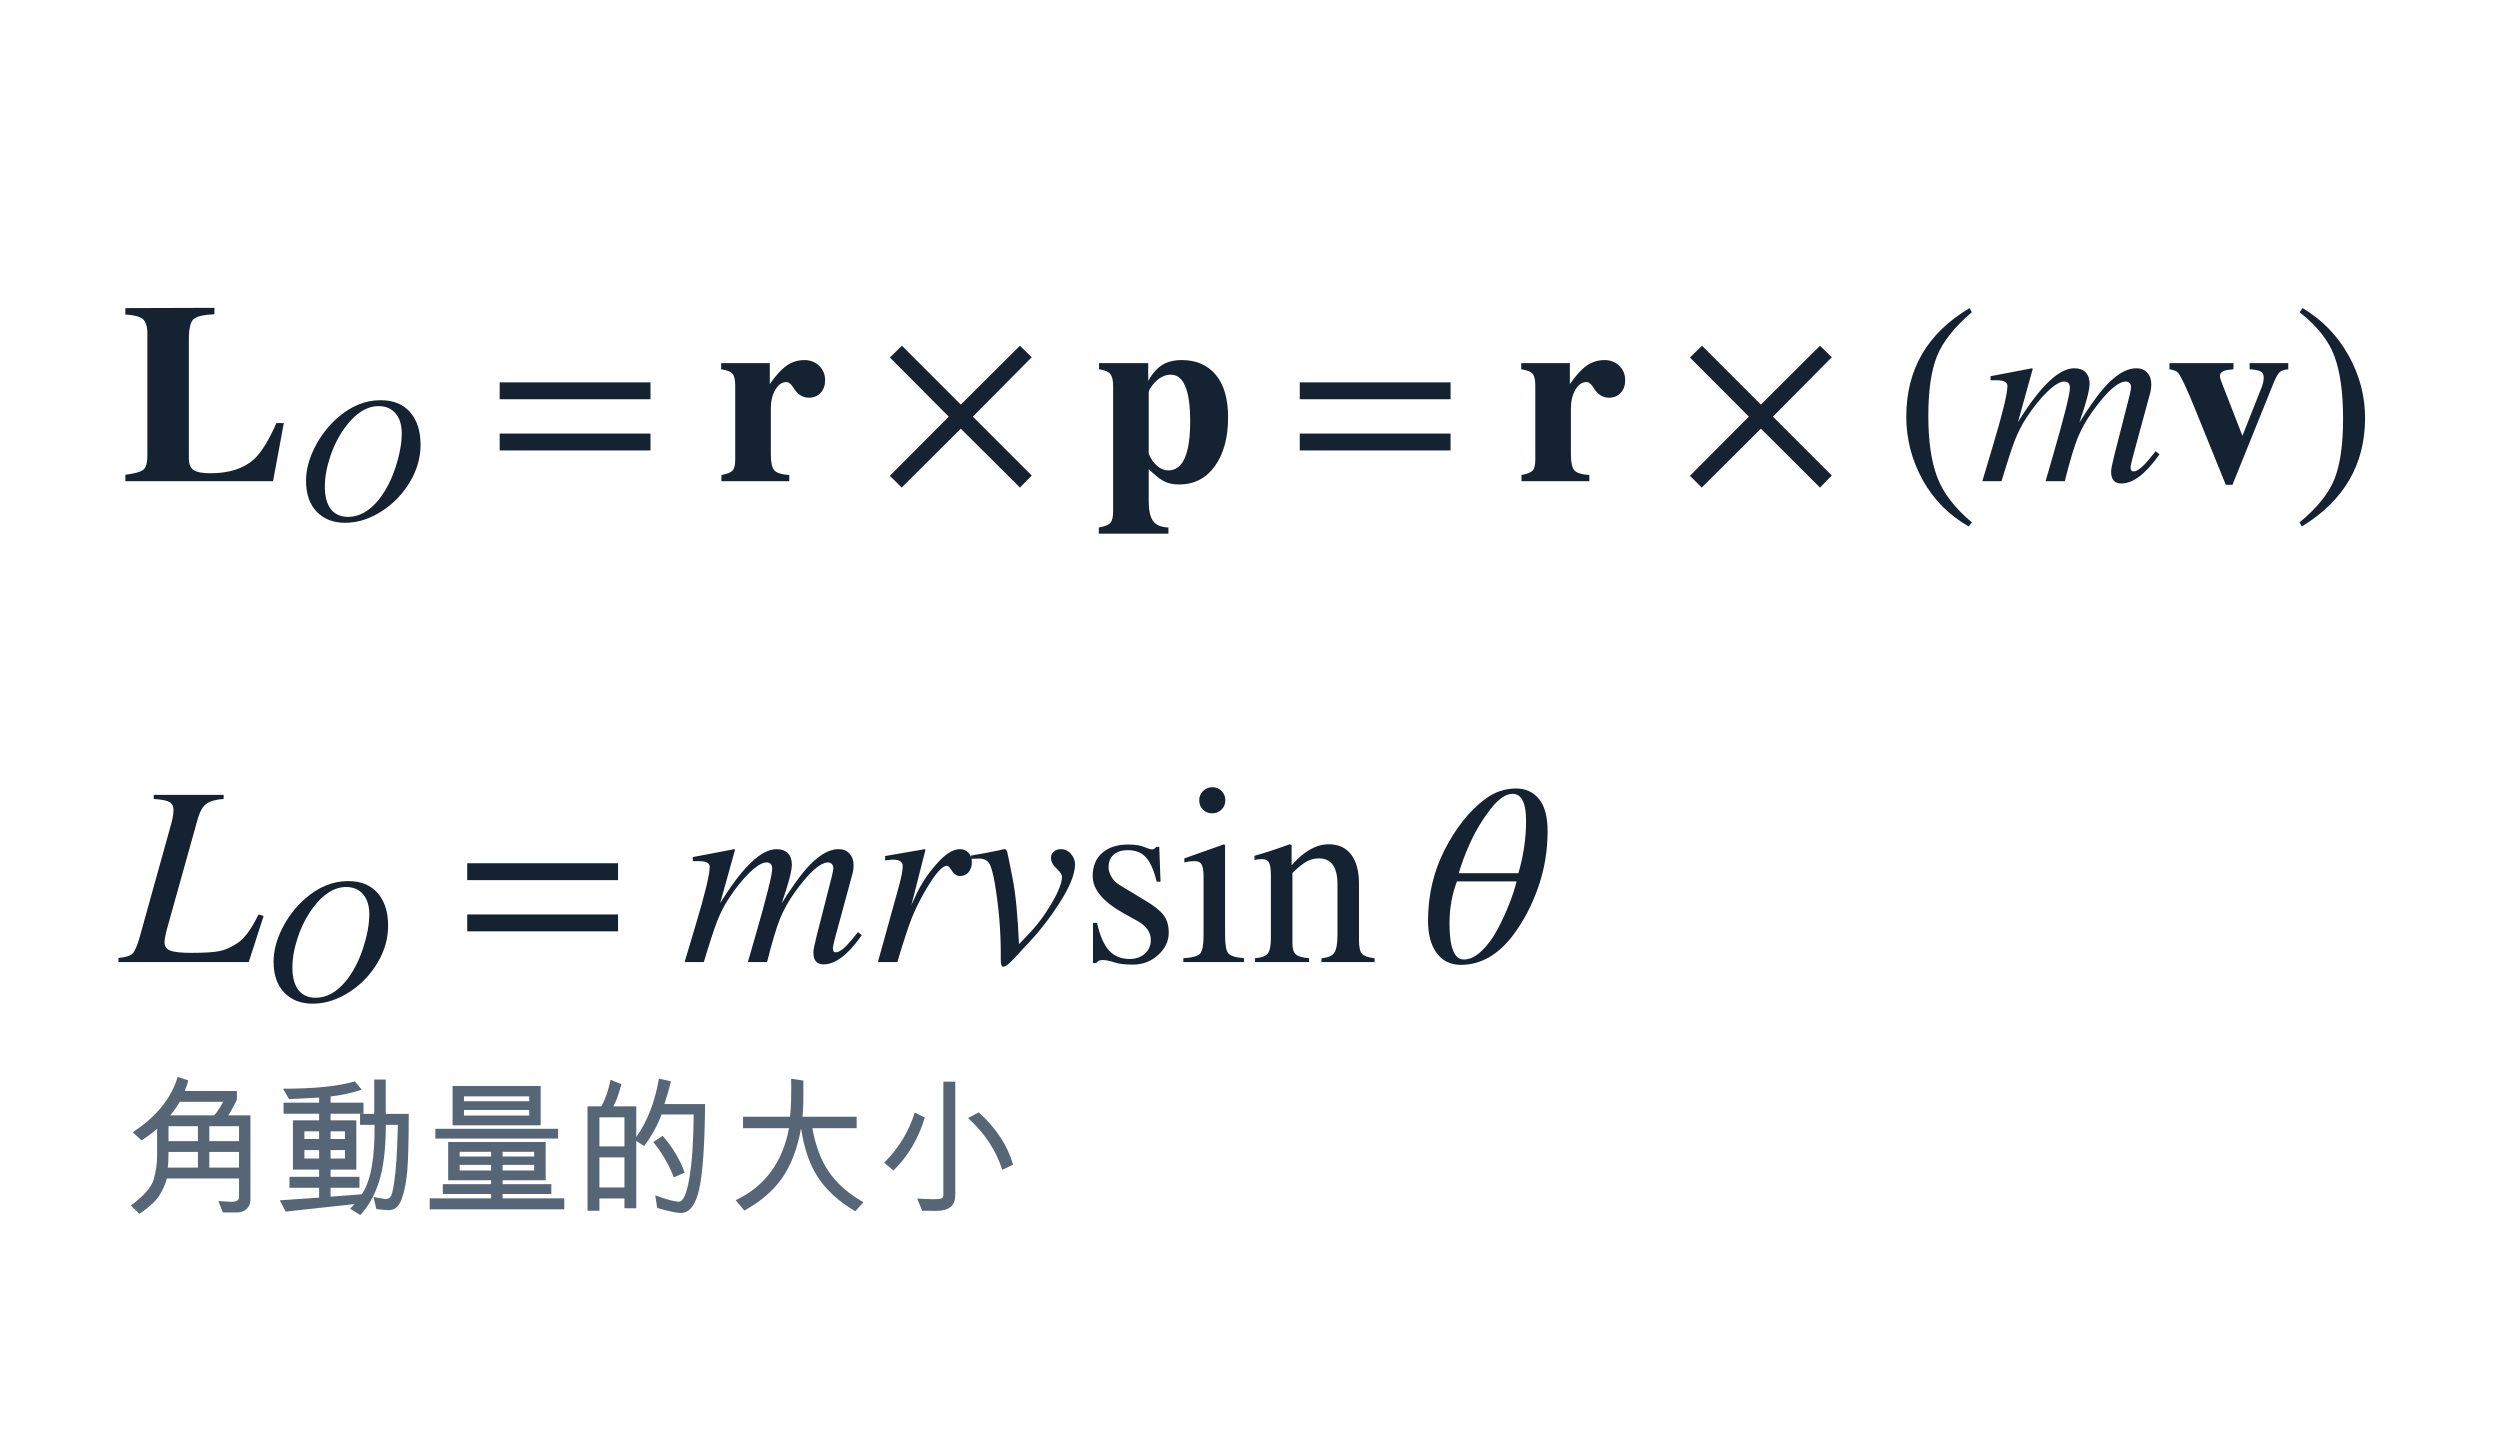
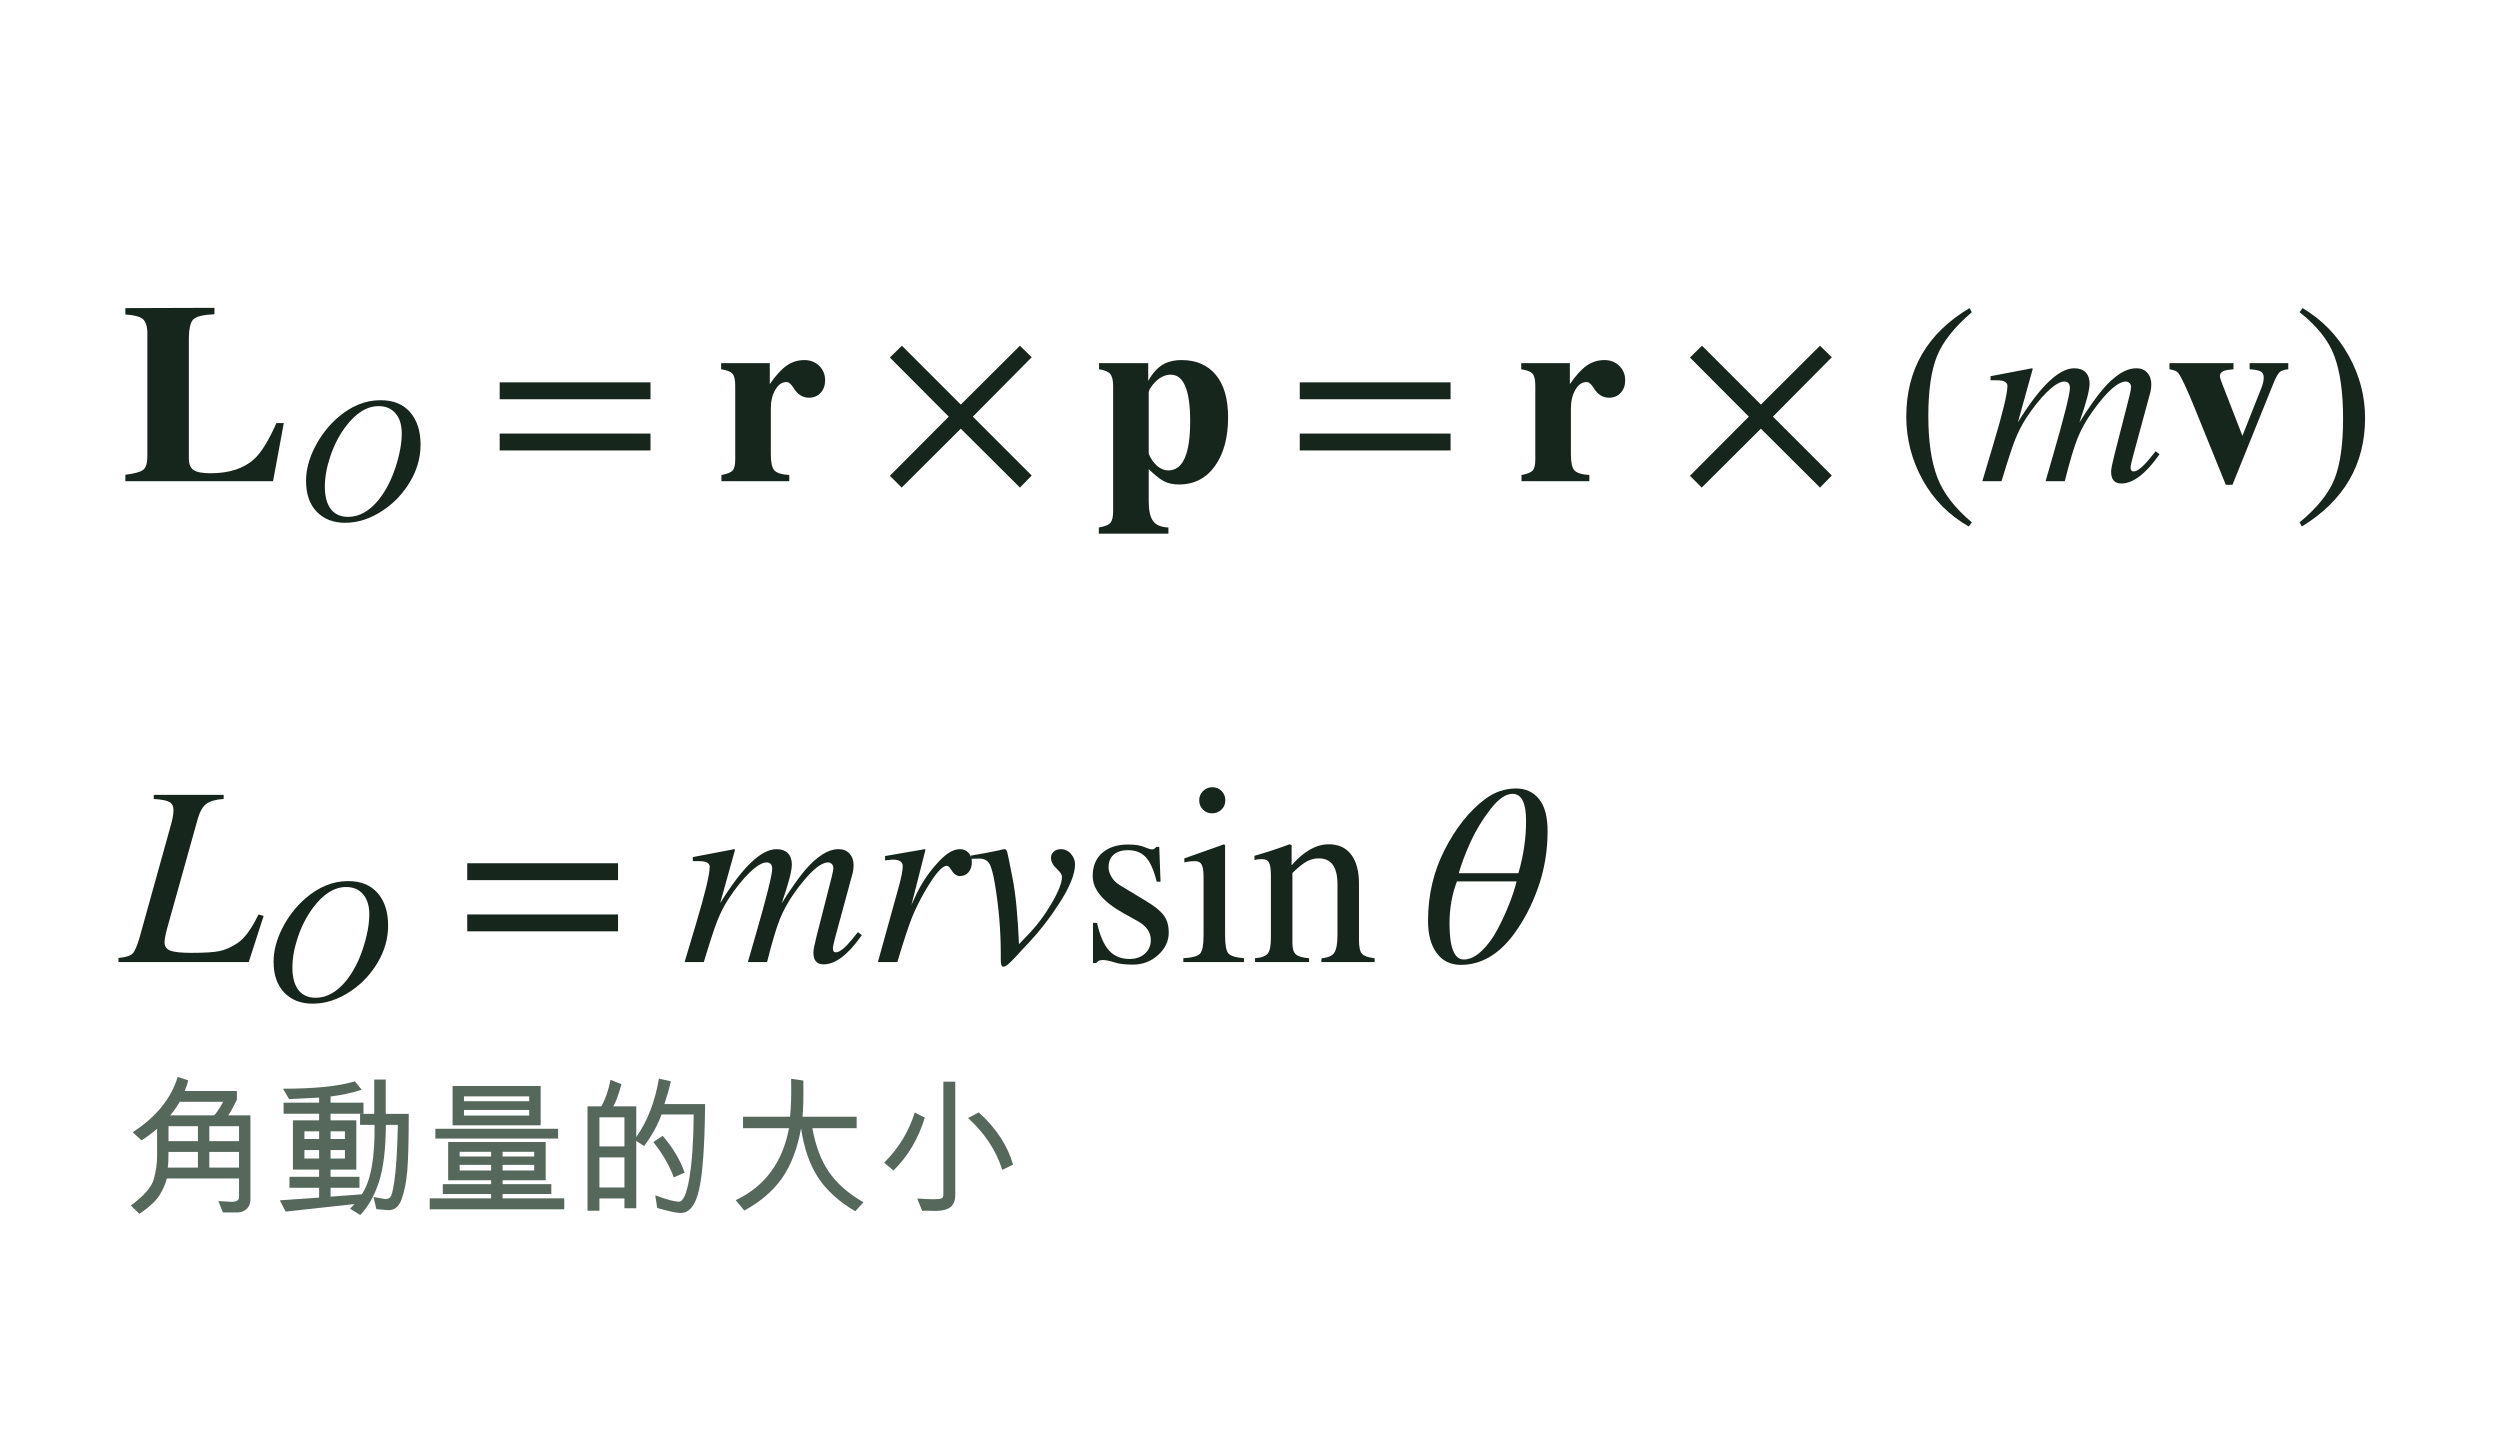
<svg xmlns="http://www.w3.org/2000/svg" xmlns:xlink="http://www.w3.org/1999/xlink" width="166pt" height="95pt" viewBox="0 0 166 95" version="1.1" role="img">
  <defs>
    <style type="text/css">*{stroke-linejoin: round; stroke-linecap: butt}</style>
  </defs>
  <g id="figure_1">
    <g id="patch_1">
      <path d="M 0 95  L 166 95  L 166 0  L 0 0  L 0 95  z " style="fill: none" />
    </g>
    <g id="text_1">
-       <g style="fill: #152231" transform="translate(8 32) scale(0.17 -0.17)">
+       <g style="fill: #16261C" transform="translate(8 32) scale(0.17 -0.17)">
        <defs>
          <path id="STIXGeneral-Bold-2f" d="M 4083 1453  L 3814 0  L 122 0  L 122 160  Q 474 205 573 288  Q 672 371 672 627  L 672 3686  Q 672 3955 560 4051  Q 448 4147 122 4166  L 122 4326  L 2349 4333  L 2349 4173  Q 1933 4154 1821 4045  Q 1709 3936 1709 3539  L 1709 570  Q 1709 358 1827 278  Q 1946 198 2253 198  Q 2950 198 3341 550  Q 3610 800 3898 1453  L 4083 1453  z " transform="scale(0.015625)" />
          <path id="STIXGeneral-Italic-32" d="M 4474 2675  Q 4474 1990 4106 1363  Q 3738 736 3149 339  Q 2477 -115 1779 -115  Q 1146 -115 765 281  Q 384 678 384 1382  Q 384 1965 697 2582  Q 1011 3200 1517 3642  Q 2234 4262 3034 4262  Q 3718 4269 4096 3840  Q 4474 3411 4474 2675  z M 3802 3078  Q 3802 3533 3581 3792  Q 3360 4051 2976 4051  Q 2342 4051 1786 3302  Q 1446 2842 1251 2259  Q 1056 1677 1056 1178  Q 1056 653 1270 374  Q 1485 96 1888 96  Q 2477 96 2976 704  Q 3354 1178 3578 1862  Q 3802 2547 3802 3078  z " transform="scale(0.015625)" />
          <path id="STIXGeneral-Regular-20" d="M 4077 2048  L 307 2048  L 307 2470  L 4077 2470  L 4077 2048  z M 4077 768  L 307 768  L 307 1190  L 4077 1190  L 4077 768  z " transform="scale(0.015625)" />
          <path id="STIXGeneral-Bold-55" d="M 1395 2950  L 1395 2426  Q 1619 2752 1817 2889  Q 2016 3027 2259 3027  Q 2483 3027 2630 2883  Q 2778 2739 2778 2522  Q 2778 2330 2666 2208  Q 2554 2086 2374 2086  Q 2138 2086 1990 2330  Q 1901 2477 1811 2477  Q 1645 2477 1533 2285  Q 1421 2093 1421 1811  L 1421 678  Q 1421 371 1507 272  Q 1594 173 1882 154  L 1882 0  L 186 0  L 186 154  Q 397 192 464 265  Q 531 339 531 538  L 531 2387  Q 531 2611 460 2688  Q 390 2765 179 2797  L 179 2950  L 1395 2950  z " transform="scale(0.015625)" />
          <path id="STIXGeneral-Regular-99" d="M 3821 141  L 3526 -160  L 2048 1312  L 570 -160  L 275 134  L 1747 1613  L 275 3091  L 576 3386  L 2048 1914  L 3526 3386  L 3821 3098  L 2349 1613  L 3821 141  z " transform="scale(0.015625)" />
          <path id="STIXGeneral-Bold-53" d="M 1357 2950  L 1357 2509  Q 1517 2790 1712 2908  Q 1907 3027 2195 3027  Q 2739 3027 3046 2659  Q 3354 2291 3354 1594  Q 3354 838 3024 377  Q 2694 -83 2125 -83  Q 1907 -83 1753 -3  Q 1600 77 1370 301  L 1370 -506  Q 1370 -838 1475 -992  Q 1581 -1146 1862 -1158  L 1862 -1312  L 122 -1312  L 122 -1158  Q 346 -1120 413 -1040  Q 480 -960 480 -755  L 480 2381  Q 480 2592 409 2678  Q 339 2765 128 2797  L 128 2950  L 1357 2950  z M 1370 2214  L 1370 685  Q 1446 499 1577 384  Q 1709 269 1862 269  Q 2406 269 2406 1498  Q 2406 2662 1920 2662  Q 1683 2662 1485 2426  Q 1370 2291 1370 2214  z " transform="scale(0.015625)" />
          <path id="STIXGeneral-Regular-b" d="M 1946 -1030  L 1869 -1133  Q 1126 -710 716 32  Q 307 774 307 1613  Q 307 3386 1888 4326  L 1946 4224  Q 1293 3667 1075 3126  Q 858 2586 858 1632  Q 858 685 1082 96  Q 1306 -493 1946 -1030  z " transform="scale(0.015625)" />
          <path id="STIXGeneral-Italic-50" d="M 4506 672  L 4474 627  Q 3981 -58 3552 -58  Q 3296 -58 3296 237  Q 3296 333 3379 659  L 3750 2112  Q 3795 2291 3795 2355  Q 3795 2413 3756 2451  Q 3718 2490 3667 2490  Q 3366 2490 2829 1741  Q 2592 1408 2457 1072  Q 2323 736 2138 0  L 1658 0  L 1830 595  Q 2266 2099 2266 2330  Q 2266 2490 2125 2490  Q 1965 2490 1702 2237  Q 1440 1984 1171 1574  Q 1011 1325 899 1043  Q 787 762 557 0  L 77 0  L 352 922  Q 704 2093 704 2381  Q 704 2522 442 2522  L 282 2522  L 282 2624  L 1318 2822  L 1338 2810  L 966 1472  Q 1798 2822 2374 2822  Q 2560 2822 2659 2720  Q 2758 2618 2758 2438  Q 2758 2195 2502 1466  Q 2842 2003 3069 2275  Q 3296 2547 3526 2694  Q 3731 2822 3930 2822  Q 4102 2822 4201 2710  Q 4301 2598 4301 2419  Q 4301 2336 4282 2240  L 3846 634  Q 3782 390 3782 346  Q 3782 243 3859 243  Q 4000 243 4275 582  L 4410 749  L 4506 672  z " transform="scale(0.015625)" />
          <path id="STIXGeneral-Bold-59" d="M 3104 2950  L 3104 2797  Q 2950 2784 2886 2723  Q 2822 2662 2733 2445  L 1709 -90  L 1542 -90  L 774 1805  Q 474 2547 352 2707  Q 301 2771 134 2797  L 134 2950  L 1734 2950  L 1734 2797  L 1619 2784  Q 1395 2758 1395 2630  Q 1395 2573 1453 2432  L 1958 1133  L 2419 2298  Q 2490 2464 2490 2586  Q 2490 2701 2416 2742  Q 2342 2784 2138 2797  L 2138 2950  L 3104 2950  z " transform="scale(0.015625)" />
          <path id="STIXGeneral-Regular-c" d="M 186 4224  L 262 4326  Q 992 3891 1408 3148  Q 1824 2406 1824 1581  Q 1824 -166 243 -1133  L 186 -1030  Q 845 -486 1059 54  Q 1274 595 1274 1562  Q 1274 2534 1059 3120  Q 845 3706 186 4224  z " transform="scale(0.015625)" />
        </defs>
        <use xlink:href="#STIXGeneral-Bold-2f" transform="translate(0 0.296875)" />
        <use xlink:href="#STIXGeneral-Italic-32" transform="translate(68.27494 -14.70312) scale(0.7)" />
        <use xlink:href="#STIXGeneral-Regular-20" transform="translate(143.3149 0.296875)" />
        <use xlink:href="#STIXGeneral-Bold-55" transform="translate(231.8148 0.296875)" />
        <use xlink:href="#STIXGeneral-Regular-99" transform="translate(296.2148 0.296875)" />
        <use xlink:href="#STIXGeneral-Bold-53" transform="translate(380.2147 0.296875)" />
        <use xlink:href="#STIXGeneral-Regular-20" transform="translate(455.8147 0.296875)" />
        <use xlink:href="#STIXGeneral-Bold-55" transform="translate(544.3146 0.296875)" />
        <use xlink:href="#STIXGeneral-Regular-99" transform="translate(608.7146 0.296875)" />
        <use xlink:href="#STIXGeneral-Regular-b" transform="translate(692.7145 0.296875)" />
        <use xlink:href="#STIXGeneral-Italic-50" transform="translate(726.0145 0.296875)" />
        <use xlink:href="#STIXGeneral-Bold-59" transform="translate(798.2144 0.296875)" />
        <use xlink:href="#STIXGeneral-Regular-c" transform="translate(848.2144 0.296875)" />
      </g>
    </g>
    <g id="text_2">
-       <g style="fill: #152231" transform="translate(8 64) scale(0.17 -0.17)">
+       <g style="fill: #16261C" transform="translate(8 64) scale(0.17 -0.17)">
        <defs>
          <path id="STIXGeneral-Italic-2f" d="M 3578 1152  L 3206 0  L -51 0  L -51 102  Q 218 128 301 211  Q 384 294 474 602  L 1254 3405  Q 1325 3642 1325 3802  Q 1325 3942 1225 4000  Q 1126 4058 832 4077  L 832 4179  L 2579 4179  L 2579 4077  Q 2285 4058 2147 3955  Q 2010 3853 1933 3584  L 1165 838  Q 1101 595 1101 493  Q 1101 346 1241 288  Q 1382 230 1773 230  Q 2266 230 2480 275  Q 2694 320 2925 474  Q 3187 646 3450 1190  L 3578 1152  z " transform="scale(0.015625)" />
          <path id="STIXGeneral-Italic-55" d="M 1126 1427  L 1229 1651  Q 1446 2131 1830 2534  Q 2106 2822 2336 2822  Q 2470 2822 2553 2732  Q 2637 2643 2637 2496  Q 2637 2349 2557 2249  Q 2477 2150 2336 2150  Q 2214 2150 2112 2317  Q 2061 2406 2010 2406  Q 1837 2406 1485 1805  Q 1267 1434 1136 1104  Q 1005 774 774 0  L 288 0  L 806 1869  Q 909 2246 909 2394  Q 909 2560 666 2560  Q 614 2560 467 2541  L 467 2650  L 1459 2822  L 1478 2810  L 1126 1427  z " transform="scale(0.015625)" />
          <path id="STIXGeneral-Italic-59" d="M 1325 448  L 1523 653  Q 1869 1005 2134 1456  Q 2400 1907 2400 2131  Q 2400 2208 2285 2317  Q 2125 2458 2125 2605  Q 2125 2701 2195 2761  Q 2266 2822 2368 2822  Q 2522 2822 2624 2704  Q 2726 2586 2726 2445  Q 2726 2074 2323 1453  Q 1971 909 1562 474  Q 1504 416 1421 326  Q 1338 237 1299 192  Q 1261 147 1200 86  Q 1139 26 1110 -3  Q 1082 -32 1043 -64  Q 1005 -96 979 -105  Q 954 -115 928 -115  Q 870 -115 870 58  L 870 211  Q 870 1094 717 1990  Q 653 2355 579 2470  Q 506 2586 326 2586  Q 198 2586 128 2579  L 128 2662  Q 480 2720 845 2797  Q 915 2822 973 2822  Q 1011 2822 1033 2739  Q 1056 2656 1165 2093  Q 1280 1510 1325 448  z " transform="scale(0.015625)" />
          <path id="STIXGeneral-Regular-56" d="M 998 1926  L 1664 1523  Q 1984 1331 2105 1164  Q 2227 998 2227 736  Q 2227 416 1961 176  Q 1696 -64 1331 -64  Q 1030 -64 864 -6  Q 691 51 570 51  Q 461 51 416 -26  L 333 -26  L 333 979  L 435 979  Q 538 512 730 294  Q 922 77 1248 77  Q 1485 77 1632 211  Q 1779 346 1779 550  Q 1779 845 1440 1030  L 1094 1222  Q 326 1651 326 2150  Q 326 2522 566 2730  Q 806 2938 1210 2938  Q 1491 2938 1638 2867  Q 1754 2816 1818 2816  Q 1862 2816 1920 2880  L 1990 2880  L 2022 2010  L 1926 2010  Q 1818 2445 1654 2621  Q 1491 2797 1203 2797  Q 986 2797 854 2688  Q 723 2579 723 2362  Q 723 2253 796 2128  Q 870 2003 998 1926  z " transform="scale(0.015625)" />
          <path id="STIXGeneral-Regular-4c" d="M 1152 4045  Q 1152 3904 1056 3811  Q 960 3718 819 3718  Q 685 3718 592 3811  Q 499 3904 499 4045  Q 499 4179 595 4275  Q 691 4371 826 4371  Q 966 4371 1059 4275  Q 1152 4179 1152 4045  z M 1619 0  L 102 0  L 102 96  Q 435 115 521 211  Q 608 307 608 666  L 608 2118  Q 608 2342 563 2432  Q 518 2522 397 2522  Q 243 2522 128 2490  L 128 2592  L 1120 2944  L 1146 2918  L 1146 672  Q 1146 314 1226 218  Q 1306 122 1619 96  L 1619 0  z " transform="scale(0.015625)" />
          <path id="STIXGeneral-Regular-51" d="M 3104 0  L 1773 0  L 1779 96  Q 2016 115 2096 233  Q 2176 352 2176 672  L 2176 1946  Q 2176 2592 1709 2592  Q 1549 2592 1408 2515  Q 1267 2438 1050 2227  L 1050 461  Q 1050 269 1136 192  Q 1222 115 1466 96  L 1466 0  L 115 0  L 115 96  Q 358 115 435 214  Q 512 314 512 602  L 512 2157  Q 512 2394 467 2483  Q 422 2573 288 2573  Q 160 2573 102 2547  L 102 2656  Q 550 2784 979 2944  L 1030 2925  L 1030 2426  L 1037 2426  Q 1491 2944 1958 2944  Q 2323 2944 2518 2688  Q 2714 2432 2714 1958  L 2714 544  Q 2714 288 2790 205  Q 2867 122 3104 96  L 3104 0  z " transform="scale(0.015625)" />
          <path id="STIXGeneral-Italic-207" d="M 3162 3270  Q 3162 2534 2925 1862  Q 2688 1190 2304 678  Q 1741 -70 992 -70  Q 608 -70 390 224  Q 173 518 173 1030  Q 173 1997 592 2813  Q 1011 3629 1594 4070  Q 1952 4339 2374 4339  Q 2733 4339 2947 4076  Q 3162 3814 3162 3270  z M 941 2221  L 2432 2221  Q 2624 2874 2624 3533  Q 2624 4205 2285 4205  Q 2029 4205 1728 3814  Q 1427 3424 1232 2992  Q 1037 2560 941 2221  z M 2387 2016  L 896 2016  Q 710 1530 710 960  Q 710 64 1069 64  Q 1286 64 1510 275  Q 1734 486 1904 806  Q 2074 1126 2198 1440  Q 2323 1754 2387 2016  z " transform="scale(0.015625)" />
        </defs>
        <use xlink:href="#STIXGeneral-Italic-2f" transform="translate(0 0.703125)" />
        <use xlink:href="#STIXGeneral-Italic-32" transform="translate(55.59994 -14.29688) scale(0.7)" />
        <use xlink:href="#STIXGeneral-Regular-20" transform="translate(130.6399 0.703125)" />
        <use xlink:href="#STIXGeneral-Italic-50" transform="translate(219.1398 0.703125)" />
        <use xlink:href="#STIXGeneral-Italic-55" transform="translate(291.3398 0.703125)" />
        <use xlink:href="#STIXGeneral-Italic-59" transform="translate(330.2397 0.703125)" />
        <use xlink:href="#STIXGeneral-Regular-56" transform="translate(374.6397 0.703125)" />
        <use xlink:href="#STIXGeneral-Regular-4c" transform="translate(413.5397 0.703125)" />
        <use xlink:href="#STIXGeneral-Regular-51" transform="translate(441.3396 0.703125)" />
        <use xlink:href="#STIXGeneral-Italic-207" transform="translate(508.0066 0.703125)" />
      </g>
    </g>
    <g id="text_3">
-       <g style="fill: #566677" transform="translate(8 80) scale(0.1 -0.1)">
+       <g style="fill: #56685C" transform="translate(8 80) scale(0.1 -0.1)">
        <defs>
          <path id="ArialUnicodeMS-5c61" d="M 5522 219  Q 5522 -25 5362 -175  Q 5203 -325 4947 -325  L 4353 -325  L 4159 159  Q 4641 128 4716 128  Q 5038 128 5038 319  L 5038 1119  L 1972 1119  Q 1875 753 1654 400  Q 1434 47 806 -384  L 441 -31  Q 1269 584 1412 1081  Q 1556 1578 1556 2106  L 1556 3231  Q 1156 2891 891 2741  L 519 3084  Q 2013 4056 2431 5434  L 2881 5288  Q 2834 5081 2725 4838  L 4947 4838  L 4947 4469  Q 4678 3916 4575 3803  L 5522 3803  L 5522 219  z M 4366 4378  L 2516 4378  Q 2331 4050 2113 3803  L 3981 3803  Q 4125 3947 4366 4378  z M 5038 2706  L 5038 3341  L 3775 3341  L 3775 2706  L 5038 2706  z M 3291 2706  L 3291 3341  L 2041 3341  L 2041 2706  L 3291 2706  z M 5038 1581  L 5038 2247  L 3775 2247  L 3775 1581  L 5038 1581  z M 3291 1581  L 3291 2247  L 2041 2247  Q 2041 1788 2009 1581  L 3291 1581  z " transform="scale(0.015625)" />
          <path id="ArialUnicodeMS-2564" d="M 5850 3866  Q 5850 2153 5786 1426  Q 5722 700 5542 222  Q 5363 -256 4947 -225  L 4475 -184  L 4353 331  Q 4822 244 4856 244  Q 5050 244 5112 408  Q 5175 572 5236 989  Q 5297 1406 5331 1964  Q 5366 2522 5388 3397  L 4878 3397  Q 4869 1834 4580 961  Q 4291 88 3788 -434  L 3359 -166  L 3541 31  L 616 -288  L 372 191  L 2041 306  L 2041 722  L 781 722  L 781 1191  L 2041 1191  L 2041 1497  L 928 1497  L 928 3591  L 2041 3591  L 2041 3872  L 531 3872  L 531 4341  L 2041 4341  L 2041 4556  L 763 4494  L 506 4934  Q 2534 4934 3559 5247  L 3853 4891  Q 3219 4688 2528 4603  L 2528 4341  L 3928 4341  L 3928 3872  L 2528 3872  L 2528 3591  L 3622 3591  L 3622 1497  L 2528 1497  L 2528 1191  L 3756 1191  L 3756 722  L 2528 722  L 2528 347  L 3853 447  Q 4425 1278 4397 3397  L 3781 3397  L 3781 3866  L 4384 3866  L 4384 5325  L 4872 5325  L 4872 3866  L 5850 3866  z M 3138 2797  L 3138 3122  L 2528 3122  L 2528 2797  L 3138 2797  z M 2041 2797  L 2041 3122  L 1416 3122  L 1416 2797  L 2041 2797  z M 3138 1966  L 3138 2328  L 2528 2328  L 2528 1966  L 3138 1966  z M 2041 1966  L 2041 2328  L 1416 2328  L 1416 1966  L 2041 1966  z " transform="scale(0.015625)" />
          <path id="ArialUnicodeMS-645e" d="M 5056 3378  L 1313 3378  L 1313 5050  L 5056 5050  L 5056 3378  z M 4569 4403  L 4569 4609  L 1797 4609  L 1797 4403  L 4569 4403  z M 4569 3794  L 4569 4031  L 1797 4031  L 1797 3794  L 4569 3794  z M 5797 2816  L 581 2816  L 581 3231  L 5797 3231  L 5797 2816  z M 6059 -191  L 341 -191  L 341 275  L 2950 275  L 2950 459  L 897 459  L 897 878  L 2950 878  L 2950 1044  L 1125 1044  L 1125 2669  L 5269 2669  L 5269 1044  L 3438 1044  L 3438 878  L 5509 878  L 5509 459  L 3438 459  L 3438 275  L 6059 275  L 6059 -191  z M 4781 2053  L 4781 2253  L 3438 2253  L 3438 2053  L 4781 2053  z M 2950 2053  L 2950 2253  L 1613 2253  L 1613 2053  L 2950 2053  z M 4781 1459  L 4781 1697  L 3438 1697  L 3438 1459  L 4781 1459  z M 2950 1459  L 2950 1697  L 1613 1697  L 1613 1459  L 2950 1459  z " transform="scale(0.015625)" />
          <path id="ArialUnicodeMS-4913" d="M 5644 4281  Q 5619 1694 5395 673  Q 5172 -347 4606 -347  Q 4350 -347 3609 -134  L 3525 403  Q 4247 134 4531 134  Q 4806 134 4976 1142  Q 5147 2150 5159 3841  L 3794 3841  Q 3550 3166 3053 2497  L 2719 2713  L 2719 -147  L 2216 -147  L 2216 269  L 1153 269  L 1153 -250  L 647 -250  L 647 4184  L 1234 4184  Q 1494 4644 1625 5313  L 2088 5125  Q 1903 4444 1741 4184  L 2719 4184  L 2719 2881  Q 3431 3888 3681 5363  L 4191 5247  Q 4106 4869 3916 4281  L 5644 4281  z M 2216 2484  L 2216 3719  L 1153 3719  L 1153 2484  L 2216 2484  z M 2216 738  L 2216 2016  L 1153 2016  L 1153 738  L 2216 738  z M 4775 1369  L 4313 1166  Q 4034 1925 3444 2669  L 3841 2931  Q 4484 2191 4775 1369  z " transform="scale(0.015625)" />
          <path id="ArialUnicodeMS-2bb6" d="M 5972 109  L 5625 -275  Q 4584 341 4046 1159  Q 3509 1978 3322 3250  Q 3088 1959 2520 1142  Q 1953 325 909 -244  L 544 197  Q 2403 1081 2809 3256  L 856 3256  L 856 3744  L 2853 3744  Q 2919 4313 2900 5356  L 3419 5281  Q 3434 4266 3384 3744  L 5684 3744  L 5684 3256  L 3803 3256  Q 4003 2125 4512 1389  Q 5022 653 5972 109  z " transform="scale(0.015625)" />
          <path id="ArialUnicodeMS-2e9e" d="M 3475 434  Q 3475 59 3267 -100  Q 3059 -259 2634 -259  L 2244 -250  Q 2147 -250 2069 -256  L 1856 269  Q 2253 238 2528 238  Q 2841 238 2905 281  Q 2969 325 2969 434  L 2969 5234  L 3475 5234  L 3475 434  z M 5931 1709  L 5472 1484  Q 5088 2713 4019 3688  L 4475 3928  Q 5584 2922 5931 1709  z M 2181 3706  Q 1769 2356 850 1459  L 453 1791  Q 1372 2700 1753 3922  L 2181 3706  z " transform="scale(0.015625)" />
        </defs>
        <use xlink:href="#ArialUnicodeMS-5c61" />
        <use xlink:href="#ArialUnicodeMS-2564" transform="translate(100 0)" />
        <use xlink:href="#ArialUnicodeMS-645e" transform="translate(200 0)" />
        <use xlink:href="#ArialUnicodeMS-4913" transform="translate(300 0)" />
        <use xlink:href="#ArialUnicodeMS-2bb6" transform="translate(400 0)" />
        <use xlink:href="#ArialUnicodeMS-2e9e" transform="translate(500 0)" />
      </g>
    </g>
  </g>
</svg>
